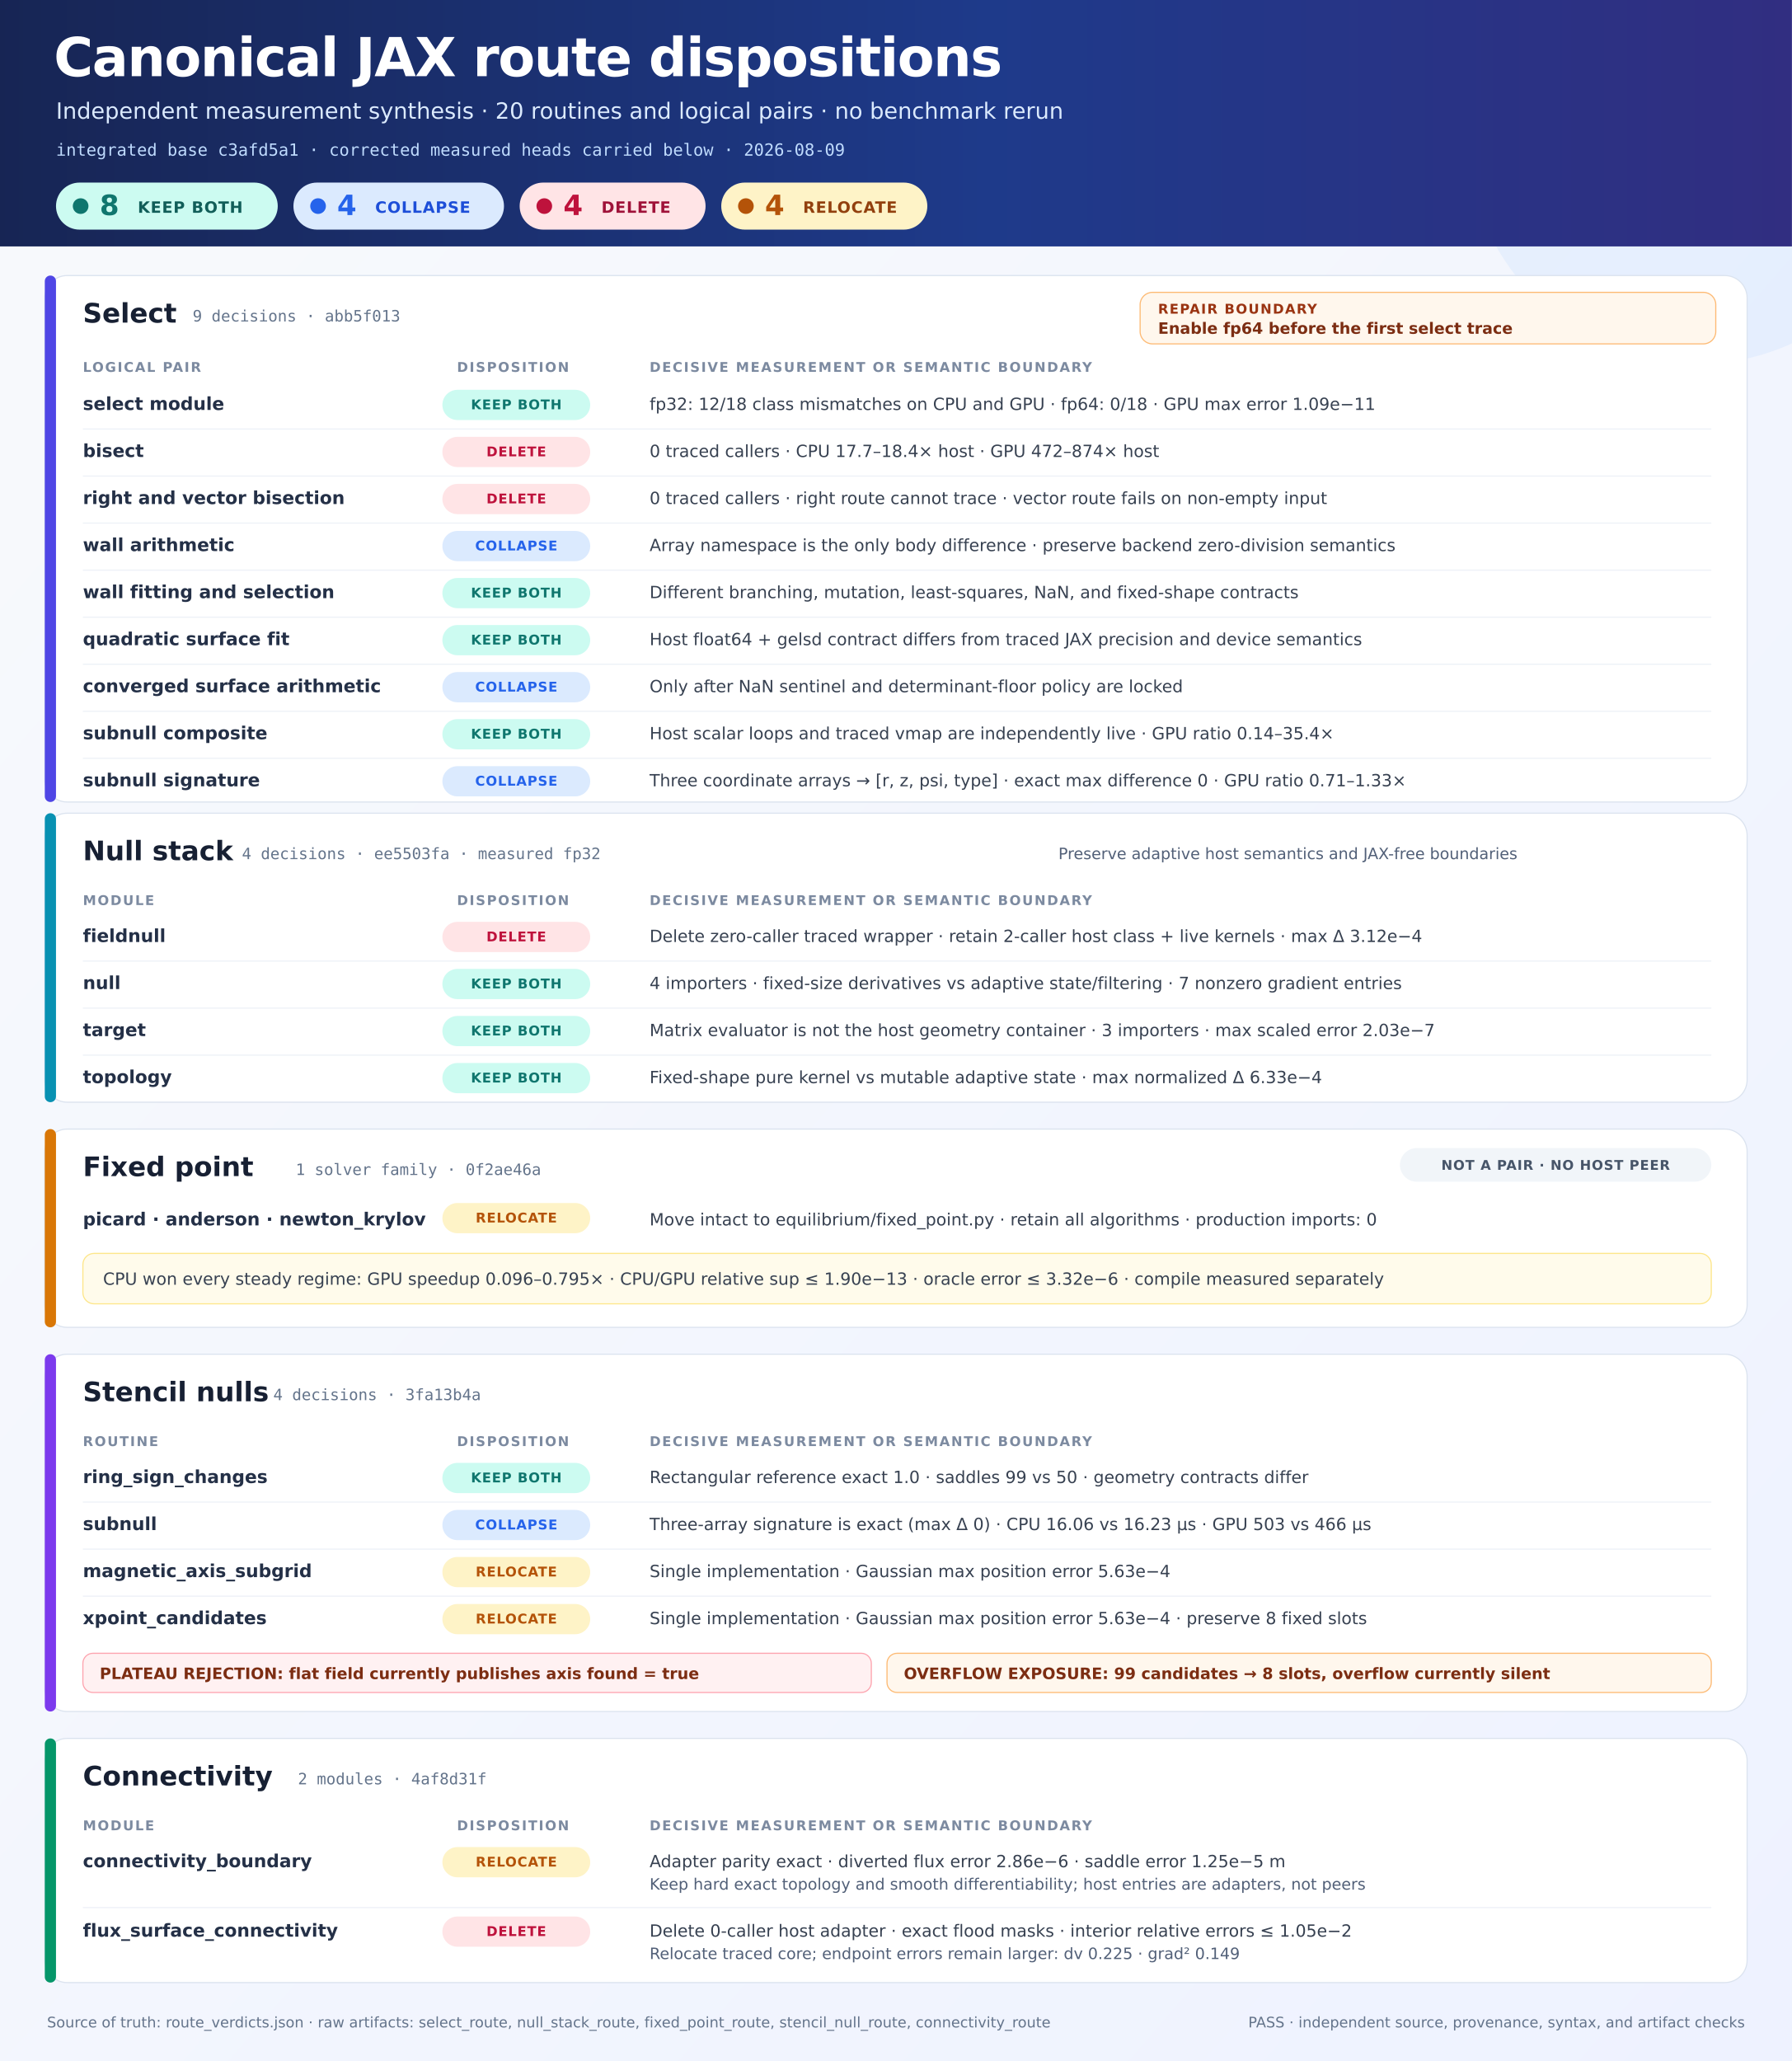
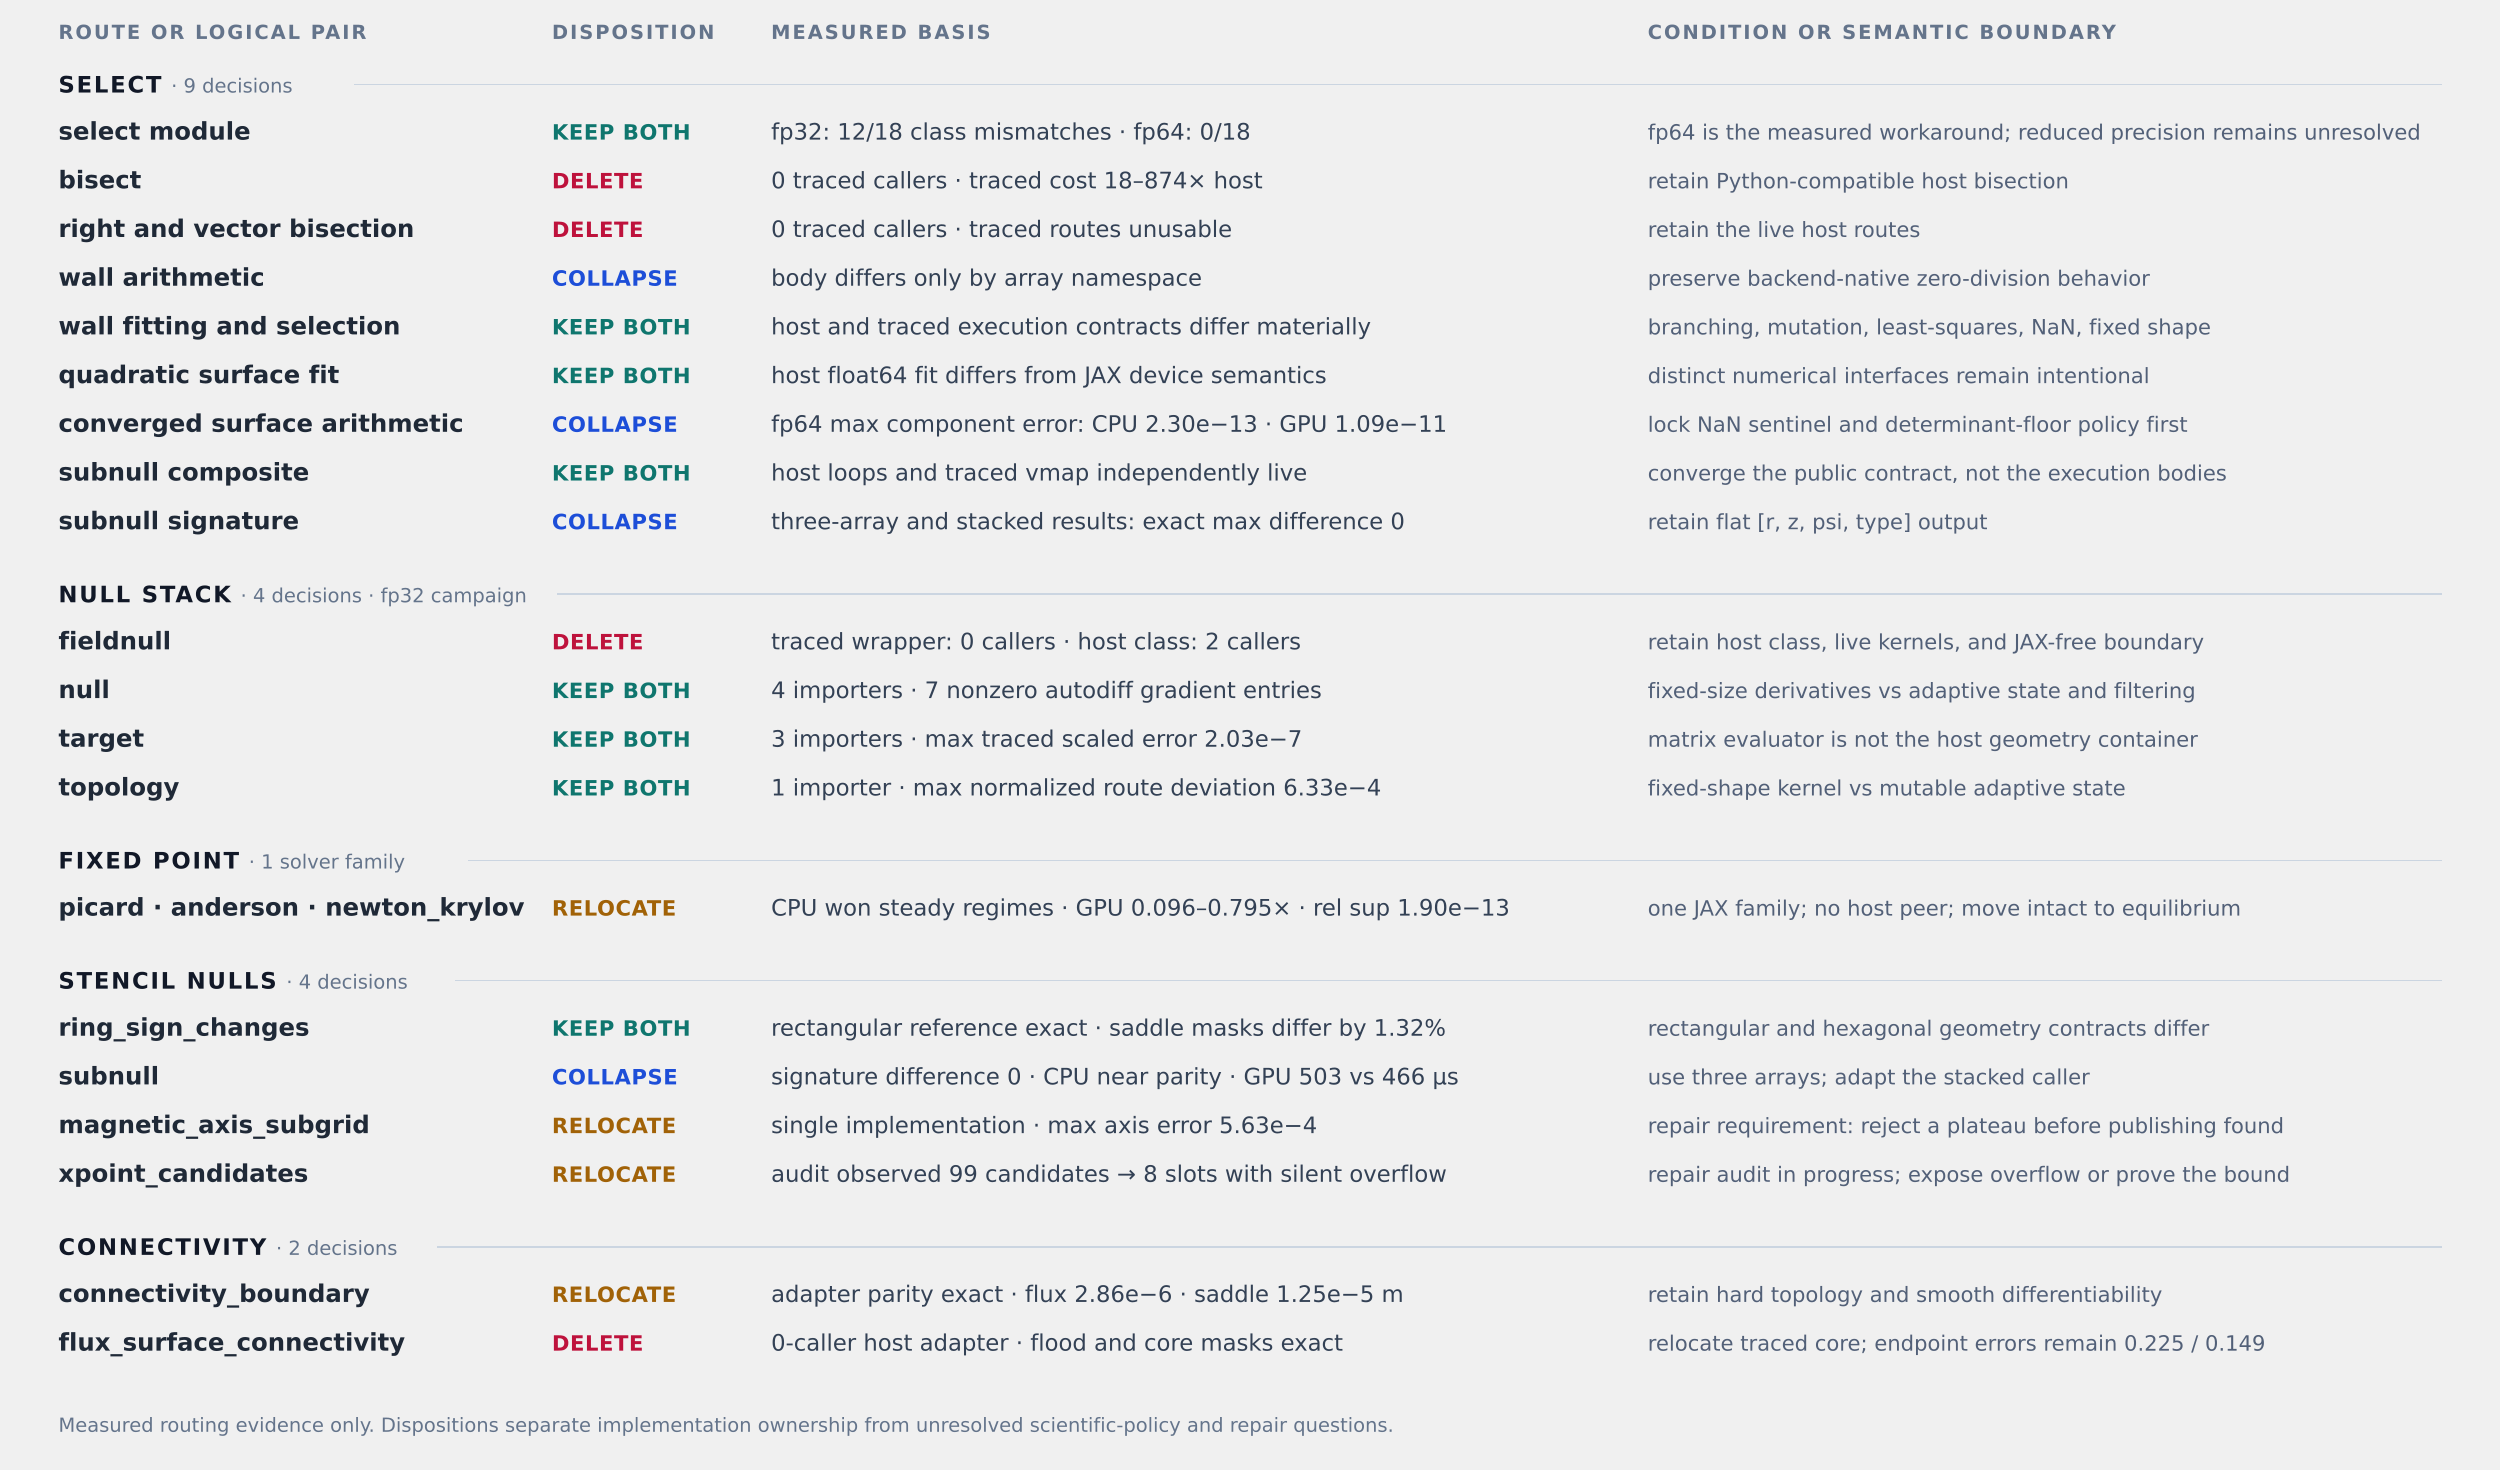
- <svg xmlns="http://www.w3.org/2000/svg" width="1600" height="1840" viewBox="0 0 1600 1840" role="img" aria-labelledby="title desc">
-   <defs>
-     <linearGradient id="page" x1="0" y1="0" x2="1" y2="1">
-       <stop offset="0" stop-color="#f8fafc" />
-       <stop offset="1" stop-color="#eef2ff" />
-     </linearGradient>
-     <linearGradient id="masthead" x1="0" y1="0" x2="1" y2="0">
-       <stop offset="0" stop-color="#172554" />
-       <stop offset="0.55" stop-color="#1e3a8a" />
-       <stop offset="1" stop-color="#312e81" />
-     </linearGradient>
-     <filter id="shadow" x="-10%" y="-10%" width="120%" height="125%">
-       <feDropShadow dx="0" dy="5" stdDeviation="8" flood-color="#1e293b" flood-opacity="0.10" />
-     </filter>
-     <style>
-       .title { font: 700 48px 'DejaVu Sans', sans-serif; letter-spacing: -1px; fill: #fff; }
-       .subtitle { font: 400 20px 'DejaVu Sans', sans-serif; fill: #dbeafe; }
-       .meta { font: 500 15px 'DejaVu Sans Mono', monospace; fill: #bfdbfe; }
-       .count { font: 800 25px 'DejaVu Sans', sans-serif; }
-       .count-label { font: 700 14px 'DejaVu Sans', sans-serif; letter-spacing: .6px; }
-       .group { font: 800 24px 'DejaVu Sans', sans-serif; fill: #172033; }
-       .group-meta { font: 500 14px 'DejaVu Sans Mono', monospace; fill: #64748b; }
-       .column { font: 700 12px 'DejaVu Sans', sans-serif; letter-spacing: 1.2px; fill: #7c8aa0; }
-       .item { font: 700 16px 'DejaVu Sans', sans-serif; fill: #243047; }
-       .symbols { font: 400 13px 'DejaVu Sans Mono', monospace; fill: #64748b; }
-       .evidence { font: 500 15px 'DejaVu Sans', sans-serif; fill: #374151; }
-       .note { font: 500 14px 'DejaVu Sans', sans-serif; fill: #526078; }
-       .tag { font: 800 12px 'DejaVu Sans', sans-serif; letter-spacing: .6px; text-anchor: middle; dominant-baseline: middle; }
-       .alert-label { font: 800 12px 'DejaVu Sans', sans-serif; letter-spacing: 1px; fill: #9a3412; }
-       .alert-text { font: 700 14px 'DejaVu Sans', sans-serif; fill: #7c2d12; }
-       .footer { font: 500 13px 'DejaVu Sans', sans-serif; fill: #64748b; }
-     </style>
-   </defs>
-   <rect width="1600" height="1840" fill="url(#page)" />
-   <circle cx="1515" cy="120" r="205" fill="#60a5fa" opacity="0.09" />
-   <circle cx="1405" cy="10" r="130" fill="#c4b5fd" opacity="0.10" />
-   <rect width="1600" height="220" fill="url(#masthead)" />
-   <text class="title" x="48" y="68">Canonical JAX route dispositions</text>
-   <text class="subtitle" x="50" y="106">Independent measurement synthesis · 20 routines and logical pairs · no benchmark rerun</text>
-   <text class="meta" x="50" y="139">integrated base c3afd5a1 · corrected measured heads carried below · 2026-08-09</text>
-   <g transform="translate(50 163)">
-     <rect width="198" height="42" rx="21" fill="#ccfbf1" />
-     <circle cx="22" cy="21" r="7" fill="#0f766e" />
-     <text class="count" x="39" y="29" fill="#0f766e">8</text>
-     <text class="count-label" x="73" y="27" fill="#115e59">KEEP BOTH</text>
+ <svg xmlns="http://www.w3.org/2000/svg" width="1540" height="905" viewBox="0 0 1540 905" role="img" aria-labelledby="title desc">
+   <style>
+     text { font-family: 'DejaVu Sans', sans-serif; fill: #1f2937; }
+     .column { font-size: 12px; font-weight: 700; letter-spacing: 1.2px; fill: #64748b; }
+     .group { font-size: 14px; font-weight: 800; letter-spacing: 1.1px; fill: #111827; }
+     .group-meta { font-size: 12px; font-weight: 500; letter-spacing: 0; fill: #64748b; }
+     .route { font-size: 15px; font-weight: 650; }
+     .basis { font-size: 14px; font-weight: 450; fill: #334155; }
+     .condition { font-size: 13px; font-weight: 450; fill: #526078; }
+     .decision { font-size: 13px; font-weight: 800; letter-spacing: .35px; }
+     .keep { fill: #0f766e; }
+     .collapse { fill: #1d4ed8; }
+     .delete { fill: #be123c; }
+     .relocate { fill: #a16207; }
+     .rule { stroke: #cbd5e1; stroke-width: 1; shape-rendering: crispEdges; }
+     .footer { font-size: 12px; fill: #64748b; }
+   </style>
+   <text class="column" x="36" y="24">ROUTE OR LOGICAL PAIR</text>
+   <text class="column" x="340" y="24">DISPOSITION</text>
+   <text class="column" x="475" y="24">MEASURED BASIS</text>
+   <text class="column" x="1015" y="24">CONDITION OR SEMANTIC BOUNDARY</text>
+   <g aria-label="Select decisions">
+     <text class="group" x="36" y="57">SELECT <tspan class="group-meta">· 9 decisions</tspan>
+     </text>
+     <line class="rule" x1="218" y1="52" x2="1504" y2="52" />
+     <text class="route" x="36" y="86">select module</text>
+     <text class="decision keep" x="340" y="86">KEEP BOTH</text>
+     <text class="basis" x="475" y="86">fp32: 12/18 class mismatches · fp64: 0/18</text>
+     <text class="condition" x="1015" y="86">fp64 is the measured workaround; reduced precision remains unresolved</text>
+     <text class="route" x="36" y="116">bisect</text>
+     <text class="decision delete" x="340" y="116">DELETE</text>
+     <text class="basis" x="475" y="116">0 traced callers · traced cost 18–874× host</text>
+     <text class="condition" x="1015" y="116">retain Python-compatible host bisection</text>
+     <text class="route" x="36" y="146">right and vector bisection</text>
+     <text class="decision delete" x="340" y="146">DELETE</text>
+     <text class="basis" x="475" y="146">0 traced callers · traced routes unusable</text>
+     <text class="condition" x="1015" y="146">retain the live host routes</text>
+     <text class="route" x="36" y="176">wall arithmetic</text>
+     <text class="decision collapse" x="340" y="176">COLLAPSE</text>
+     <text class="basis" x="475" y="176">body differs only by array namespace</text>
+     <text class="condition" x="1015" y="176">preserve backend-native zero-division behavior</text>
+     <text class="route" x="36" y="206">wall fitting and selection</text>
+     <text class="decision keep" x="340" y="206">KEEP BOTH</text>
+     <text class="basis" x="475" y="206">host and traced execution contracts differ materially</text>
+     <text class="condition" x="1015" y="206">branching, mutation, least-squares, NaN, fixed shape</text>
+     <text class="route" x="36" y="236">quadratic surface fit</text>
+     <text class="decision keep" x="340" y="236">KEEP BOTH</text>
+     <text class="basis" x="475" y="236">host float64 fit differs from JAX device semantics</text>
+     <text class="condition" x="1015" y="236">distinct numerical interfaces remain intentional</text>
+     <text class="route" x="36" y="266">converged surface arithmetic</text>
+     <text class="decision collapse" x="340" y="266">COLLAPSE</text>
+     <text class="basis" x="475" y="266">fp64 max component error: CPU 2.30e−13 · GPU 1.09e−11</text>
+     <text class="condition" x="1015" y="266">lock NaN sentinel and determinant-floor policy first</text>
+     <text class="route" x="36" y="296">subnull composite</text>
+     <text class="decision keep" x="340" y="296">KEEP BOTH</text>
+     <text class="basis" x="475" y="296">host loops and traced vmap independently live</text>
+     <text class="condition" x="1015" y="296">converge the public contract, not the execution bodies</text>
+     <text class="route" x="36" y="326">subnull signature</text>
+     <text class="decision collapse" x="340" y="326">COLLAPSE</text>
+     <text class="basis" x="475" y="326">three-array and stacked results: exact max difference 0</text>
+     <text class="condition" x="1015" y="326">retain flat [r, z, psi, type] output</text>
  </g>
-   <g transform="translate(262 163)">
-     <rect width="188" height="42" rx="21" fill="#dbeafe" />
-     <circle cx="22" cy="21" r="7" fill="#2563eb" />
-     <text class="count" x="39" y="29" fill="#2563eb">4</text>
-     <text class="count-label" x="73" y="27" fill="#1d4ed8">COLLAPSE</text>
+   <g aria-label="Null stack decisions">
+     <text class="group" x="36" y="371">NULL STACK <tspan class="group-meta">· 4 decisions · fp32 campaign</tspan>
+     </text>
+     <line class="rule" x1="343" y1="366" x2="1504" y2="366" />
+     <text class="route" x="36" y="400">fieldnull</text>
+     <text class="decision delete" x="340" y="400">DELETE</text>
+     <text class="basis" x="475" y="400">traced wrapper: 0 callers · host class: 2 callers</text>
+     <text class="condition" x="1015" y="400">retain host class, live kernels, and JAX-free boundary</text>
+     <text class="route" x="36" y="430">null</text>
+     <text class="decision keep" x="340" y="430">KEEP BOTH</text>
+     <text class="basis" x="475" y="430">4 importers · 7 nonzero autodiff gradient entries</text>
+     <text class="condition" x="1015" y="430">fixed-size derivatives vs adaptive state and filtering</text>
+     <text class="route" x="36" y="460">target</text>
+     <text class="decision keep" x="340" y="460">KEEP BOTH</text>
+     <text class="basis" x="475" y="460">3 importers · max traced scaled error 2.03e−7</text>
+     <text class="condition" x="1015" y="460">matrix evaluator is not the host geometry container</text>
+     <text class="route" x="36" y="490">topology</text>
+     <text class="decision keep" x="340" y="490">KEEP BOTH</text>
+     <text class="basis" x="475" y="490">1 importer · max normalized route deviation 6.33e−4</text>
+     <text class="condition" x="1015" y="490">fixed-shape kernel vs mutable adaptive state</text>
  </g>
-   <g transform="translate(464 163)">
-     <rect width="166" height="42" rx="21" fill="#ffe4e6" />
-     <circle cx="22" cy="21" r="7" fill="#be123c" />
-     <text class="count" x="39" y="29" fill="#be123c">4</text>
-     <text class="count-label" x="73" y="27" fill="#9f1239">DELETE</text>
+   <g aria-label="Fixed-point decision">
+     <text class="group" x="36" y="535">FIXED POINT <tspan class="group-meta">· 1 solver family</tspan>
+     </text>
+     <line class="rule" x1="288" y1="530" x2="1504" y2="530" />
+     <text class="route" x="36" y="564">picard · anderson · newton_krylov</text>
+     <text class="decision relocate" x="340" y="564">RELOCATE</text>
+     <text class="basis" x="475" y="564">CPU won steady regimes · GPU 0.096–0.795× · rel sup 1.90e−13</text>
+     <text class="condition" x="1015" y="564">one JAX family; no host peer; move intact to equilibrium</text>
  </g>
-   <g transform="translate(644 163)">
-     <rect width="184" height="42" rx="21" fill="#fef3c7" />
-     <circle cx="22" cy="21" r="7" fill="#b45309" />
-     <text class="count" x="39" y="29" fill="#b45309">4</text>
-     <text class="count-label" x="73" y="27" fill="#92400e">RELOCATE</text>
+   <g aria-label="Stencil null decisions">
+     <text class="group" x="36" y="609">STENCIL NULLS <tspan class="group-meta">· 4 decisions</tspan>
+     </text>
+     <line class="rule" x1="280" y1="604" x2="1504" y2="604" />
+     <text class="route" x="36" y="638">ring_sign_changes</text>
+     <text class="decision keep" x="340" y="638">KEEP BOTH</text>
+     <text class="basis" x="475" y="638">rectangular reference exact · saddle masks differ by 1.32%</text>
+     <text class="condition" x="1015" y="638">rectangular and hexagonal geometry contracts differ</text>
+     <text class="route" x="36" y="668">subnull</text>
+     <text class="decision collapse" x="340" y="668">COLLAPSE</text>
+     <text class="basis" x="475" y="668">signature difference 0 · CPU near parity · GPU 503 vs 466 µs</text>
+     <text class="condition" x="1015" y="668">use three arrays; adapt the stacked caller</text>
+     <text class="route" x="36" y="698">magnetic_axis_subgrid</text>
+     <text class="decision relocate" x="340" y="698">RELOCATE</text>
+     <text class="basis" x="475" y="698">single implementation · max axis error 5.63e−4</text>
+     <text class="condition" x="1015" y="698">repair requirement: reject a plateau before publishing found</text>
+     <text class="route" x="36" y="728">xpoint_candidates</text>
+     <text class="decision relocate" x="340" y="728">RELOCATE</text>
+     <text class="basis" x="475" y="728">audit observed 99 candidates → 8 slots with silent overflow</text>
+     <text class="condition" x="1015" y="728">repair audit in progress; expose overflow or prove the bound</text>
  </g>
-   <g transform="translate(40 246)">
-     <rect width="1520" height="470" rx="20" fill="#fff" stroke="#dbe3ef" />
-     <rect width="10" height="470" rx="5" fill="#4f46e5" />
-     <text class="group" x="34" y="42">Select</text>
-     <text class="group-meta" x="132" y="41">9 decisions · abb5f013</text>
-     <g transform="translate(978 15)">
-       <rect width="514" height="46" rx="11" fill="#fff7ed" stroke="#fdba74" />
-       <text class="alert-label" x="16" y="19">REPAIR BOUNDARY</text>
-       <text class="alert-text" x="16" y="37">Enable fp64 before the first select trace</text>
-     </g>
-     <text class="column" x="34" y="86">LOGICAL PAIR</text>
-     <text class="column" x="368" y="86">DISPOSITION</text>
-     <text class="column" x="540" y="86">DECISIVE MEASUREMENT OR SEMANTIC BOUNDARY</text>
-     <g transform="translate(0 101)">
-       <text class="item" x="34" y="19">select module</text>
-       <g transform="translate(355 1)">
-         <rect width="132" height="27" rx="13.5" fill="#ccfbf1" />
-         <text class="tag" x="66" y="14" fill="#0f766e">KEEP BOTH</text>
-       </g>
-       <text class="evidence" x="540" y="19">fp32: 12/18 class mismatches on CPU and GPU · fp64: 0/18 · GPU max error 1.09e−11</text>
-     </g>
-     <line x1="34" x2="1488" y1="137" y2="137" stroke="#edf1f7" />
-     <g transform="translate(0 143)">
-       <text class="item" x="34" y="19">bisect</text>
-       <g transform="translate(355 1)">
-         <rect width="132" height="27" rx="13.5" fill="#ffe4e6" />
-         <text class="tag" x="66" y="14" fill="#be123c">DELETE</text>
-       </g>
-       <text class="evidence" x="540" y="19">0 traced callers · CPU 17.7–18.4× host · GPU 472–874× host</text>
-     </g>
-     <line x1="34" x2="1488" y1="179" y2="179" stroke="#edf1f7" />
-     <g transform="translate(0 185)">
-       <text class="item" x="34" y="19">right and vector bisection</text>
-       <g transform="translate(355 1)">
-         <rect width="132" height="27" rx="13.5" fill="#ffe4e6" />
-         <text class="tag" x="66" y="14" fill="#be123c">DELETE</text>
-       </g>
-       <text class="evidence" x="540" y="19">0 traced callers · right route cannot trace · vector route fails on non-empty input</text>
-     </g>
-     <line x1="34" x2="1488" y1="221" y2="221" stroke="#edf1f7" />
-     <g transform="translate(0 227)">
-       <text class="item" x="34" y="19">wall arithmetic</text>
-       <g transform="translate(355 1)">
-         <rect width="132" height="27" rx="13.5" fill="#dbeafe" />
-         <text class="tag" x="66" y="14" fill="#2563eb">COLLAPSE</text>
-       </g>
-       <text class="evidence" x="540" y="19">Array namespace is the only body difference · preserve backend zero-division semantics</text>
-     </g>
-     <line x1="34" x2="1488" y1="263" y2="263" stroke="#edf1f7" />
-     <g transform="translate(0 269)">
-       <text class="item" x="34" y="19">wall fitting and selection</text>
-       <g transform="translate(355 1)">
-         <rect width="132" height="27" rx="13.5" fill="#ccfbf1" />
-         <text class="tag" x="66" y="14" fill="#0f766e">KEEP BOTH</text>
-       </g>
-       <text class="evidence" x="540" y="19">Different branching, mutation, least-squares, NaN, and fixed-shape contracts</text>
-     </g>
-     <line x1="34" x2="1488" y1="305" y2="305" stroke="#edf1f7" />
-     <g transform="translate(0 311)">
-       <text class="item" x="34" y="19">quadratic surface fit</text>
-       <g transform="translate(355 1)">
-         <rect width="132" height="27" rx="13.5" fill="#ccfbf1" />
-         <text class="tag" x="66" y="14" fill="#0f766e">KEEP BOTH</text>
-       </g>
-       <text class="evidence" x="540" y="19">Host float64 + gelsd contract differs from traced JAX precision and device semantics</text>
-     </g>
-     <line x1="34" x2="1488" y1="347" y2="347" stroke="#edf1f7" />
-     <g transform="translate(0 353)">
-       <text class="item" x="34" y="19">converged surface arithmetic</text>
-       <g transform="translate(355 1)">
-         <rect width="132" height="27" rx="13.5" fill="#dbeafe" />
-         <text class="tag" x="66" y="14" fill="#2563eb">COLLAPSE</text>
-       </g>
-       <text class="evidence" x="540" y="19">Only after NaN sentinel and determinant-floor policy are locked</text>
-     </g>
-     <line x1="34" x2="1488" y1="389" y2="389" stroke="#edf1f7" />
-     <g transform="translate(0 395)">
-       <text class="item" x="34" y="19">subnull composite</text>
-       <g transform="translate(355 1)">
-         <rect width="132" height="27" rx="13.5" fill="#ccfbf1" />
-         <text class="tag" x="66" y="14" fill="#0f766e">KEEP BOTH</text>
-       </g>
-       <text class="evidence" x="540" y="19">Host scalar loops and traced vmap are independently live · GPU ratio 0.14–35.4×</text>
-     </g>
-     <line x1="34" x2="1488" y1="431" y2="431" stroke="#edf1f7" />
-     <g transform="translate(0 437)">
-       <text class="item" x="34" y="19">subnull signature</text>
-       <g transform="translate(355 1)">
-         <rect width="132" height="27" rx="13.5" fill="#dbeafe" />
-         <text class="tag" x="66" y="14" fill="#2563eb">COLLAPSE</text>
-       </g>
-       <text class="evidence" x="540" y="19">Three coordinate arrays → [r, z, psi, type] · exact max difference 0 · GPU ratio 0.71–1.33×</text>
-     </g>
+   <g aria-label="Connectivity decisions">
+     <text class="group" x="36" y="773">CONNECTIVITY <tspan class="group-meta">· 2 decisions</tspan>
+     </text>
+     <line class="rule" x1="269" y1="768" x2="1504" y2="768" />
+     <text class="route" x="36" y="802">connectivity_boundary</text>
+     <text class="decision relocate" x="340" y="802">RELOCATE</text>
+     <text class="basis" x="475" y="802">adapter parity exact · flux 2.86e−6 · saddle 1.25e−5 m</text>
+     <text class="condition" x="1015" y="802">retain hard topology and smooth differentiability</text>
+     <text class="route" x="36" y="832">flux_surface_connectivity</text>
+     <text class="decision delete" x="340" y="832">DELETE</text>
+     <text class="basis" x="475" y="832">0-caller host adapter · flood and core masks exact</text>
+     <text class="condition" x="1015" y="832">relocate traced core; endpoint errors remain 0.225 / 0.149</text>
  </g>
-   <g transform="translate(40 726)">
-     <rect width="1520" height="258" rx="20" fill="#fff" stroke="#dbe3ef" />
-     <rect width="10" height="258" rx="5" fill="#0891b2" />
-     <text class="group" x="34" y="42">Null stack</text>
-     <text class="group-meta" x="176" y="41">4 decisions · ee5503fa · measured fp32</text>
-     <text class="note" x="905" y="41">Preserve adaptive host semantics and JAX-free boundaries</text>
-     <text class="column" x="34" y="82">MODULE</text>
-     <text class="column" x="368" y="82">DISPOSITION</text>
-     <text class="column" x="540" y="82">DECISIVE MEASUREMENT OR SEMANTIC BOUNDARY</text>
-     <g transform="translate(0 96)">
-       <text class="item" x="34" y="19">fieldnull</text>
-       <g transform="translate(355 1)">
-         <rect width="132" height="27" rx="13.5" fill="#ffe4e6" />
-         <text class="tag" x="66" y="14" fill="#be123c">DELETE</text>
-       </g>
-       <text class="evidence" x="540" y="19">Delete zero-caller traced wrapper · retain 2-caller host class + live kernels · max Δ 3.12e−4</text>
-     </g>
-     <line x1="34" x2="1488" y1="132" y2="132" stroke="#edf1f7" />
-     <g transform="translate(0 138)">
-       <text class="item" x="34" y="19">null</text>
-       <g transform="translate(355 1)">
-         <rect width="132" height="27" rx="13.5" fill="#ccfbf1" />
-         <text class="tag" x="66" y="14" fill="#0f766e">KEEP BOTH</text>
-       </g>
-       <text class="evidence" x="540" y="19">4 importers · fixed-size derivatives vs adaptive state/filtering · 7 nonzero gradient entries</text>
-     </g>
-     <line x1="34" x2="1488" y1="174" y2="174" stroke="#edf1f7" />
-     <g transform="translate(0 180)">
-       <text class="item" x="34" y="19">target</text>
-       <g transform="translate(355 1)">
-         <rect width="132" height="27" rx="13.5" fill="#ccfbf1" />
-         <text class="tag" x="66" y="14" fill="#0f766e">KEEP BOTH</text>
-       </g>
-       <text class="evidence" x="540" y="19">Matrix evaluator is not the host geometry container · 3 importers · max scaled error 2.03e−7</text>
-     </g>
-     <line x1="34" x2="1488" y1="216" y2="216" stroke="#edf1f7" />
-     <g transform="translate(0 222)">
-       <text class="item" x="34" y="19">topology</text>
-       <g transform="translate(355 1)">
-         <rect width="132" height="27" rx="13.5" fill="#ccfbf1" />
-         <text class="tag" x="66" y="14" fill="#0f766e">KEEP BOTH</text>
-       </g>
-       <text class="evidence" x="540" y="19">Fixed-shape pure kernel vs mutable adaptive state · max normalized Δ 6.33e−4</text>
-     </g>
-   </g>
-   <g transform="translate(40 1008)">
-     <rect width="1520" height="177" rx="20" fill="#fff" stroke="#dbe3ef" />
-     <rect width="10" height="177" rx="5" fill="#d97706" />
-     <text class="group" x="34" y="42">Fixed point</text>
-     <text class="group-meta" x="224" y="41">1 solver family · 0f2ae46a</text>
-     <g transform="translate(1210 17)">
-       <rect width="278" height="30" rx="15" fill="#f1f5f9" />
-       <text class="tag" x="139" y="16" fill="#475569">NOT A PAIR · NO HOST PEER</text>
-     </g>
-     <text class="item" x="34" y="86">picard · anderson · newton_krylov</text>
-     <g transform="translate(355 66)">
-       <rect width="132" height="27" rx="13.5" fill="#fef3c7" />
-       <text class="tag" x="66" y="14" fill="#b45309">RELOCATE</text>
-     </g>
-     <text class="evidence" x="540" y="86">Move intact to equilibrium/fixed_point.py · retain all algorithms · production imports: 0</text>
-     <rect x="34" y="111" width="1454" height="45" rx="10" fill="#fffbeb" stroke="#fde68a" />
-     <text class="evidence" x="52" y="139">CPU won every steady regime: GPU speedup 0.096–0.795× · CPU/GPU relative sup ≤ 1.90e−13 · oracle error ≤ 3.32e−6 · compile measured separately</text>
-   </g>
-   <g transform="translate(40 1209)">
-     <rect width="1520" height="319" rx="20" fill="#fff" stroke="#dbe3ef" />
-     <rect width="10" height="319" rx="5" fill="#7c3aed" />
-     <text class="group" x="34" y="42">Stencil nulls</text>
-     <text class="group-meta" x="204" y="41">4 decisions · 3fa13b4a</text>
-     <text class="column" x="34" y="82">ROUTINE</text>
-     <text class="column" x="368" y="82">DISPOSITION</text>
-     <text class="column" x="540" y="82">DECISIVE MEASUREMENT OR SEMANTIC BOUNDARY</text>
-     <g transform="translate(0 96)">
-       <text class="item" x="34" y="19">ring_sign_changes</text>
-       <g transform="translate(355 1)">
-         <rect width="132" height="27" rx="13.5" fill="#ccfbf1" />
-         <text class="tag" x="66" y="14" fill="#0f766e">KEEP BOTH</text>
-       </g>
-       <text class="evidence" x="540" y="19">Rectangular reference exact 1.0 · saddles 99 vs 50 · geometry contracts differ</text>
-     </g>
-     <line x1="34" x2="1488" y1="132" y2="132" stroke="#edf1f7" />
-     <g transform="translate(0 138)">
-       <text class="item" x="34" y="19">subnull</text>
-       <g transform="translate(355 1)">
-         <rect width="132" height="27" rx="13.5" fill="#dbeafe" />
-         <text class="tag" x="66" y="14" fill="#2563eb">COLLAPSE</text>
-       </g>
-       <text class="evidence" x="540" y="19">Three-array signature is exact (max Δ 0) · CPU 16.06 vs 16.23 µs · GPU 503 vs 466 µs</text>
-     </g>
-     <line x1="34" x2="1488" y1="174" y2="174" stroke="#edf1f7" />
-     <g transform="translate(0 180)">
-       <text class="item" x="34" y="19">magnetic_axis_subgrid</text>
-       <g transform="translate(355 1)">
-         <rect width="132" height="27" rx="13.5" fill="#fef3c7" />
-         <text class="tag" x="66" y="14" fill="#b45309">RELOCATE</text>
-       </g>
-       <text class="evidence" x="540" y="19">Single implementation · Gaussian max position error 5.63e−4</text>
-     </g>
-     <line x1="34" x2="1488" y1="216" y2="216" stroke="#edf1f7" />
-     <g transform="translate(0 222)">
-       <text class="item" x="34" y="19">xpoint_candidates</text>
-       <g transform="translate(355 1)">
-         <rect width="132" height="27" rx="13.5" fill="#fef3c7" />
-         <text class="tag" x="66" y="14" fill="#b45309">RELOCATE</text>
-       </g>
-       <text class="evidence" x="540" y="19">Single implementation · Gaussian max position error 5.63e−4 · preserve 8 fixed slots</text>
-     </g>
-     <g transform="translate(34 267)">
-       <rect width="704" height="35" rx="9" fill="#fff1f2" stroke="#fda4af" />
-       <text class="alert-text" x="15" y="23" fill="#9f1239">PLATEAU REJECTION: flat field currently publishes axis found = true</text>
-     </g>
-     <g transform="translate(752 267)">
-       <rect width="736" height="35" rx="9" fill="#fff7ed" stroke="#fdba74" />
-       <text class="alert-text" x="15" y="23">OVERFLOW EXPOSURE: 99 candidates → 8 slots, overflow currently silent</text>
-     </g>
-   </g>
-   <g transform="translate(40 1552)">
-     <rect width="1520" height="218" rx="20" fill="#fff" stroke="#dbe3ef" />
-     <rect width="10" height="218" rx="5" fill="#059669" />
-     <text class="group" x="34" y="42">Connectivity</text>
-     <text class="group-meta" x="226" y="41">2 modules · 4af8d31f</text>
-     <text class="column" x="34" y="82">MODULE</text>
-     <text class="column" x="368" y="82">DISPOSITION</text>
-     <text class="column" x="540" y="82">DECISIVE MEASUREMENT OR SEMANTIC BOUNDARY</text>
-     <g transform="translate(0 96)">
-       <text class="item" x="34" y="19">connectivity_boundary</text>
-       <g transform="translate(355 1)">
-         <rect width="132" height="27" rx="13.5" fill="#fef3c7" />
-         <text class="tag" x="66" y="14" fill="#b45309">RELOCATE</text>
-       </g>
-       <text class="evidence" x="540" y="19">Adapter parity exact · diverted flux error 2.86e−6 · saddle error 1.25e−5 m</text>
-       <text class="note" x="540" y="39">Keep hard exact topology and smooth differentiability; host entries are adapters, not peers</text>
-     </g>
-     <line x1="34" x2="1488" y1="151" y2="151" stroke="#edf1f7" />
-     <g transform="translate(0 158)">
-       <text class="item" x="34" y="19">flux_surface_connectivity</text>
-       <g transform="translate(355 1)">
-         <rect width="132" height="27" rx="13.5" fill="#ffe4e6" />
-         <text class="tag" x="66" y="14" fill="#be123c">DELETE</text>
-       </g>
-       <text class="evidence" x="540" y="19">Delete 0-caller host adapter · exact flood masks · interior relative errors ≤ 1.05e−2</text>
-       <text class="note" x="540" y="39">Relocate traced core; endpoint errors remain larger: dv 0.225 · grad² 0.149</text>
-     </g>
-   </g>
-   <text class="footer" x="42" y="1810">Source of truth: route_verdicts.json · raw artifacts: select_route, null_stack_route, fixed_point_route, stencil_null_route, connectivity_route</text>
-   <text class="footer" x="1558" y="1810" text-anchor="end">PASS · independent source, provenance, syntax, and artifact checks</text>
+   <text class="footer" x="36" y="882">Measured routing evidence only. Dispositions separate implementation ownership from unresolved scientific-policy and repair questions.</text>
</svg>
